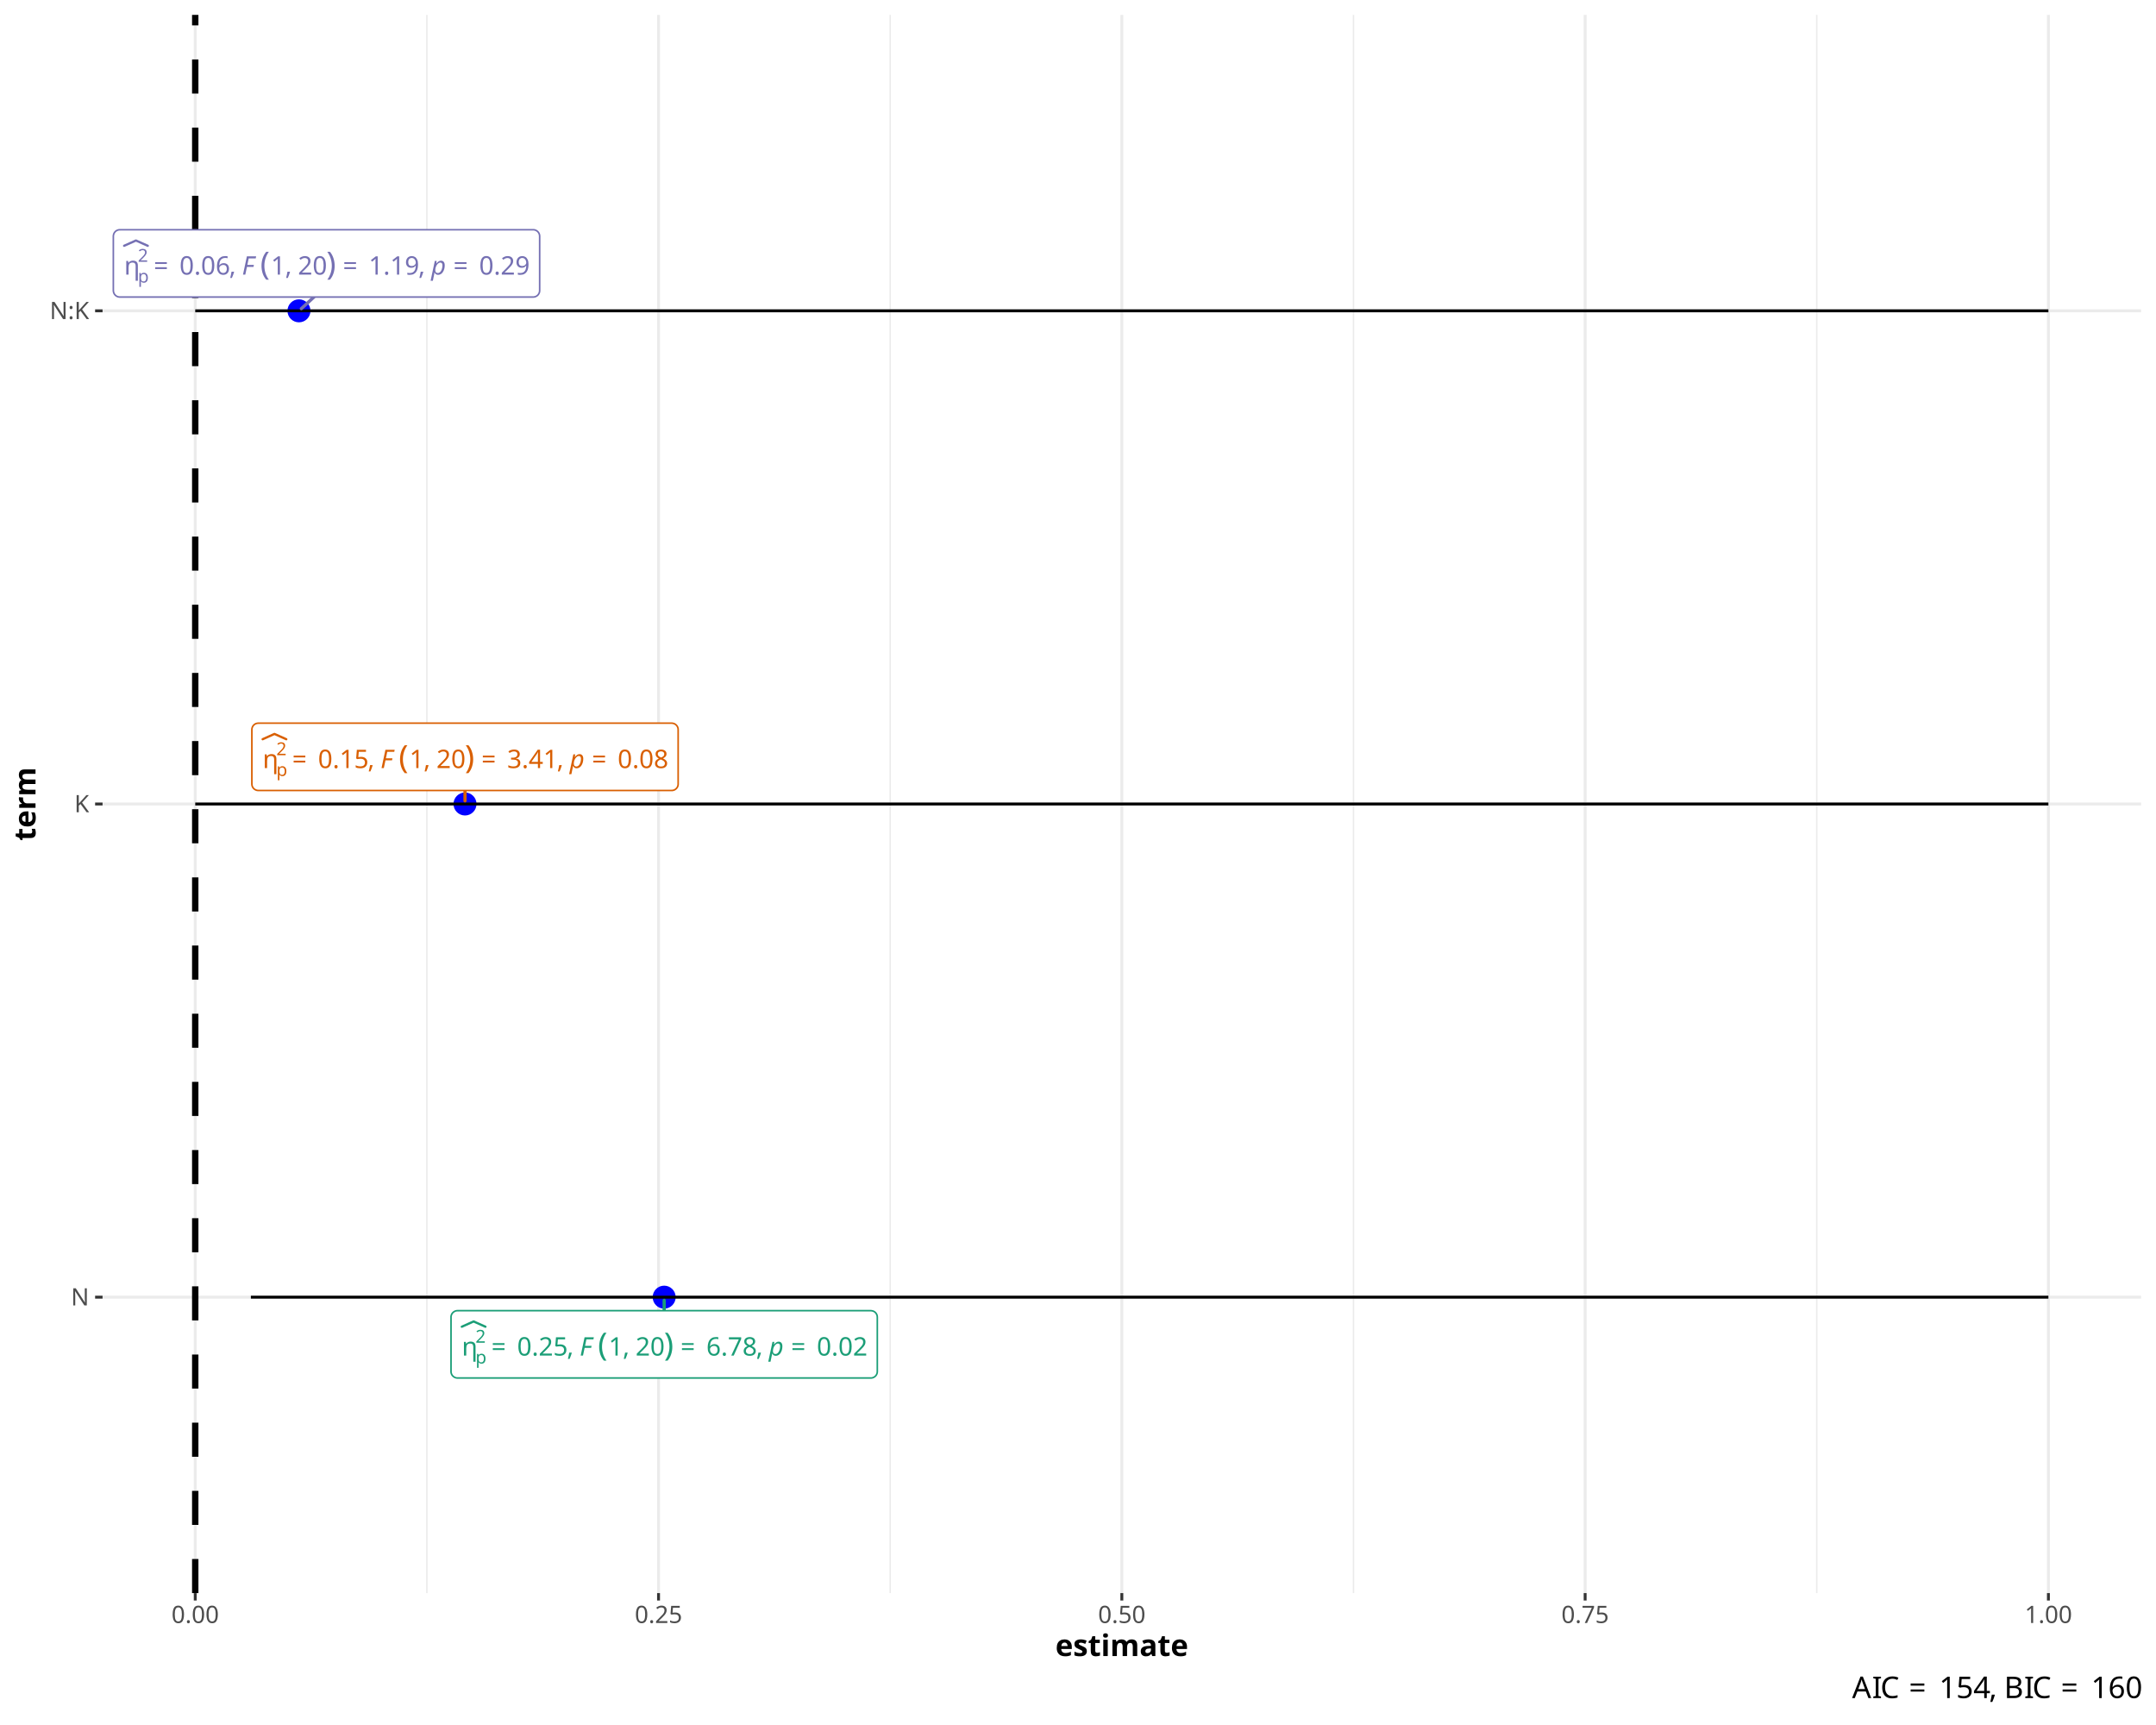
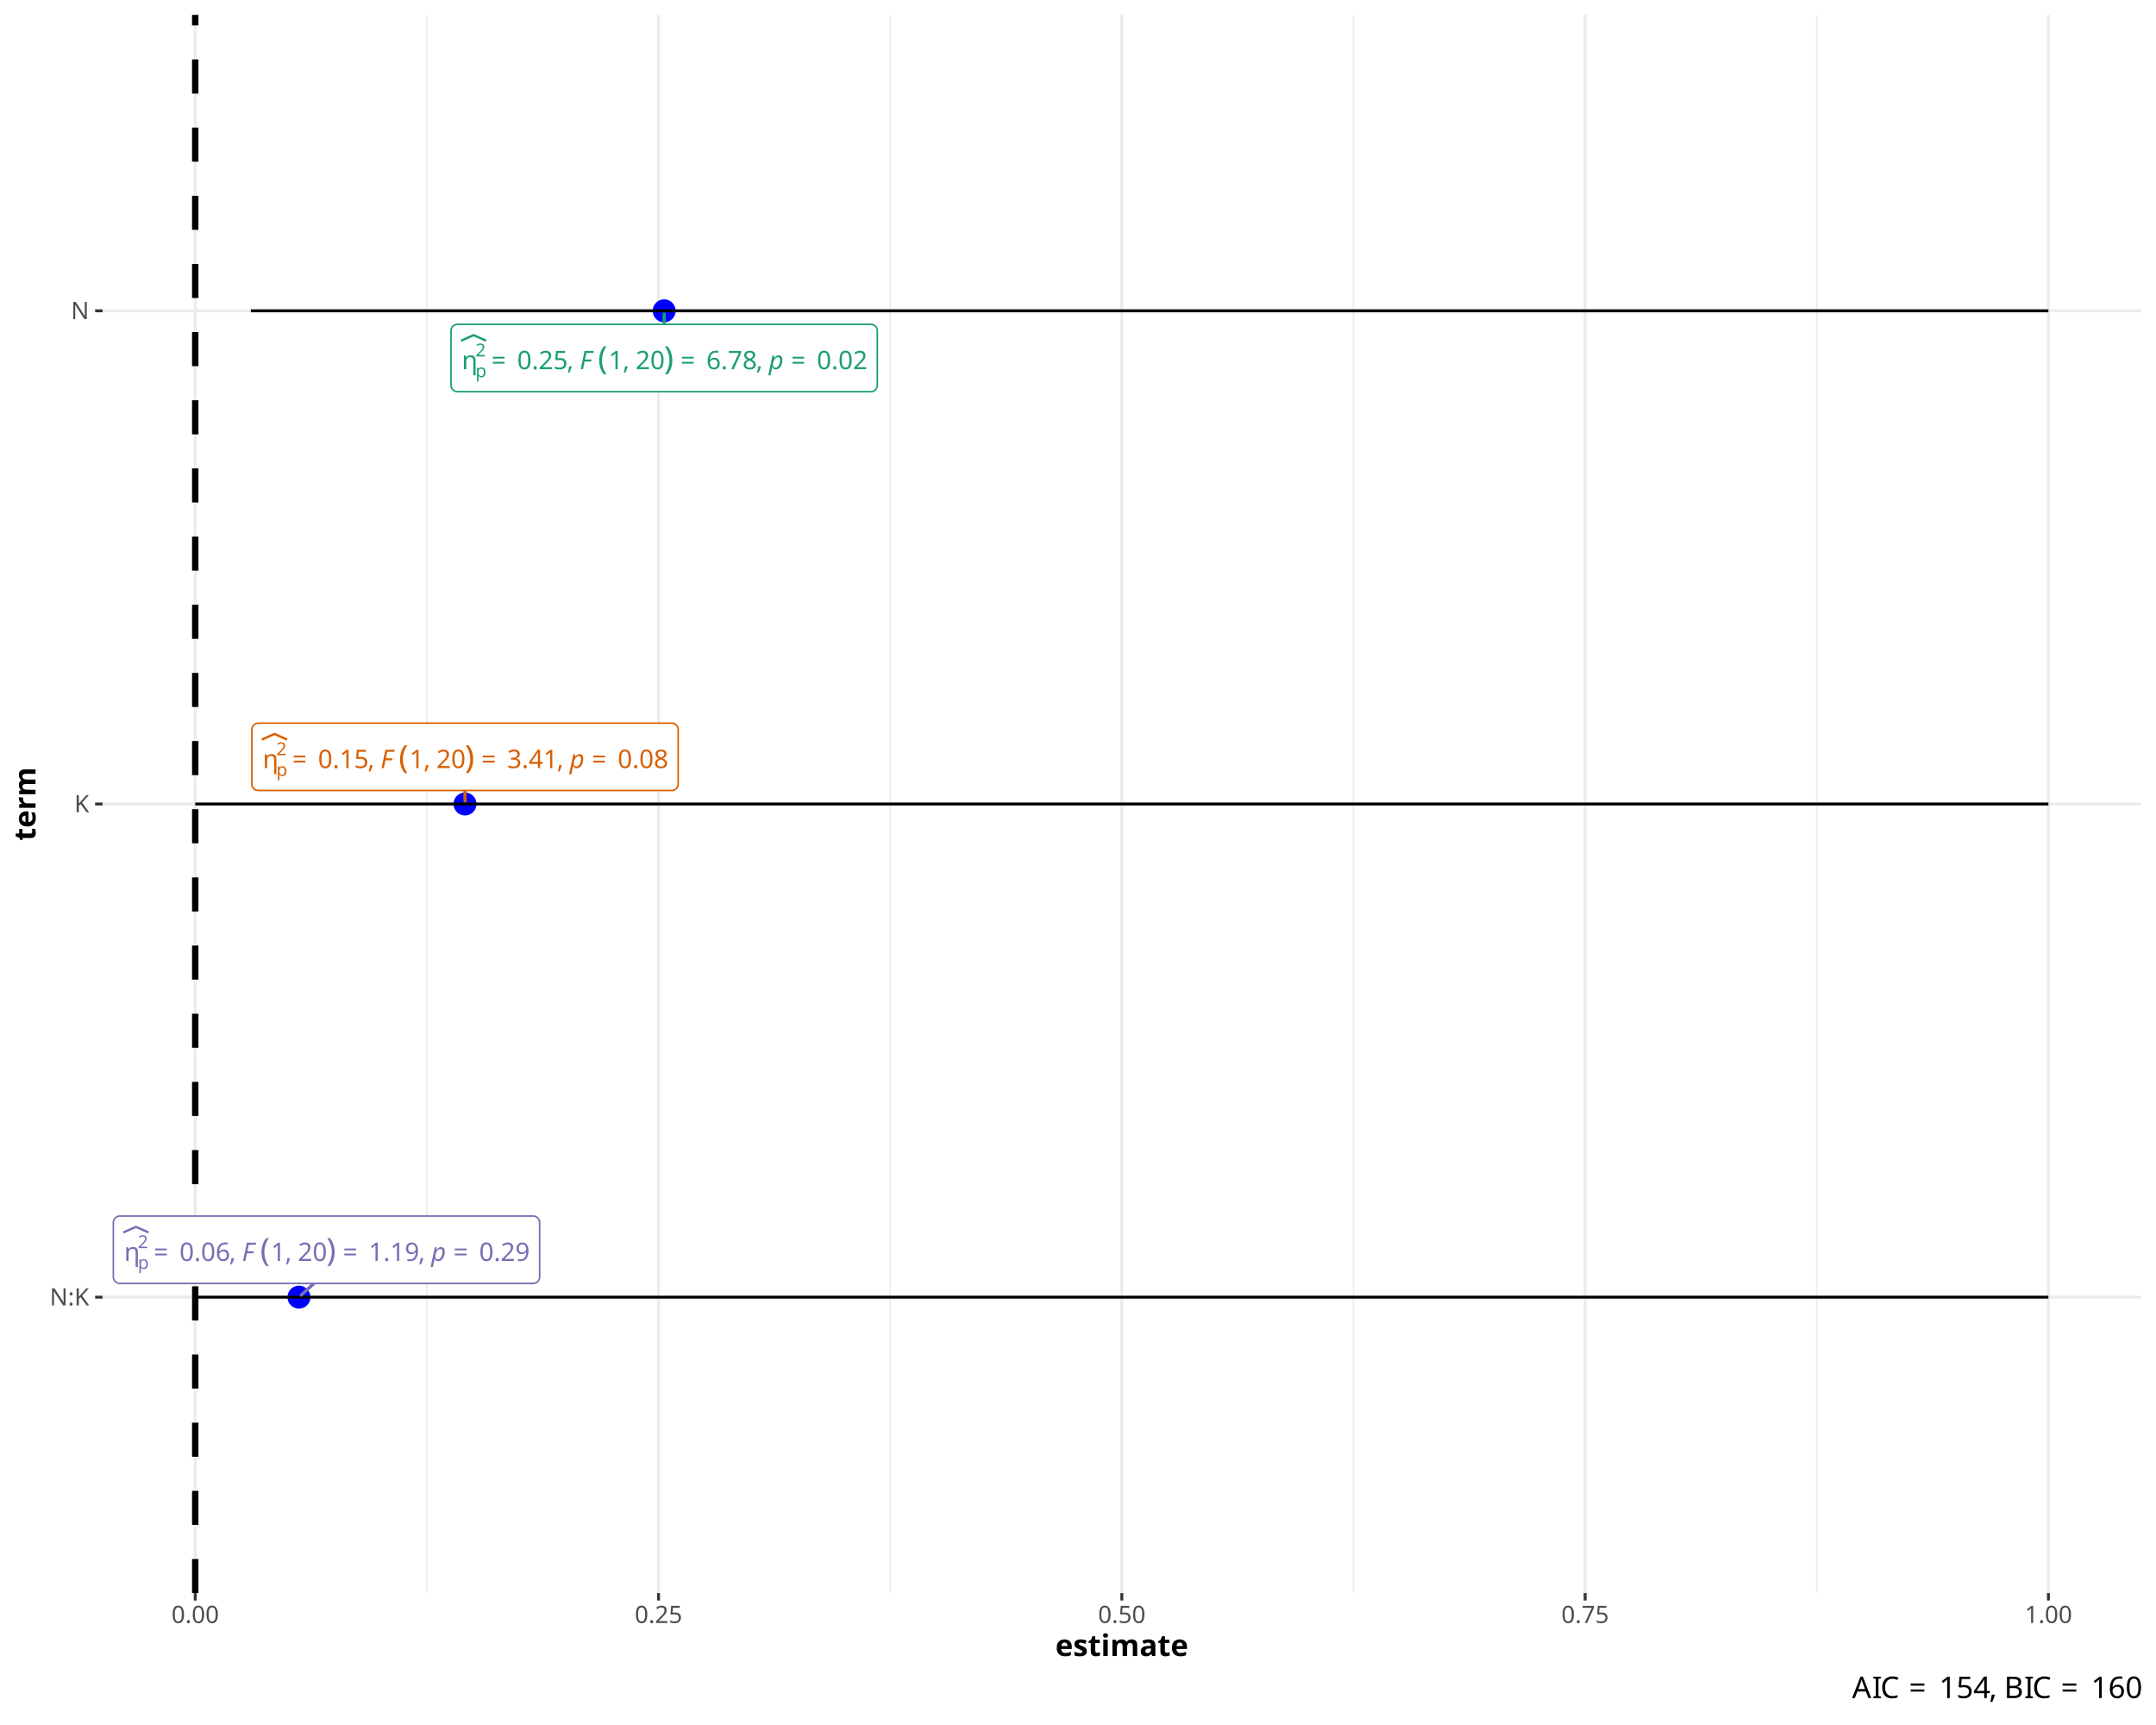
<svg xmlns="http://www.w3.org/2000/svg" class="svglite" data-engine-version="2.0" width="720.00pt" height="576.00pt" viewBox="0 0 720.00 576.00">
  <defs>
    <style type="text/css">
    .svglite line, .svglite polyline, .svglite polygon, .svglite path, .svglite rect, .svglite circle {
      fill: none;
      stroke: #000000;
      stroke-linecap: round;
      stroke-linejoin: round;
      stroke-miterlimit: 10.00;
    }
  </style>
  </defs>
  <rect width="100%" height="100%" style="stroke: none; fill: #FFFFFF;" />
  <defs>
    <clipPath id="cpMC4wMHw3MjAuMDB8MC4wMHw1NzYuMDA=">
      <rect x="0.00" y="0.00" width="720.00" height="576.00" />
    </clipPath>
  </defs>
  <g clip-path="url(#cpMC4wMHw3MjAuMDB8MC4wMHw1NzYuMDA=)">
    <rect x="0.00" y="0.00" width="720.00" height="576.00" style="stroke-width: 0.97; stroke: #FFFFFF; fill: #FFFFFF;" />
  </g>
  <defs>
    <clipPath id="cpMzQuMjV8NzE1LjAyfDQuOTh8NTMxLjk1">
      <rect x="34.25" y="4.98" width="680.77" height="526.97" />
    </clipPath>
  </defs>
  <g clip-path="url(#cpMzQuMjV8NzE1LjAyfDQuOTh8NTMxLjk1)">
    <rect x="34.25" y="4.98" width="680.77" height="526.97" style="stroke-width: 0.97; stroke: none; fill: #FFFFFF;" />
    <polyline points="142.56,531.95 142.56,4.98 " style="stroke-width: 0.48; stroke: #EBEBEB; stroke-linecap: butt;" />
    <polyline points="297.28,531.95 297.28,4.98 " style="stroke-width: 0.48; stroke: #EBEBEB; stroke-linecap: butt;" />
    <polyline points="452.00,531.95 452.00,4.98 " style="stroke-width: 0.48; stroke: #EBEBEB; stroke-linecap: butt;" />
    <polyline points="606.71,531.95 606.71,4.98 " style="stroke-width: 0.48; stroke: #EBEBEB; stroke-linecap: butt;" />
    <polyline points="34.25,433.14 715.02,433.14 " style="stroke-width: 0.97; stroke: #EBEBEB; stroke-linecap: butt;" />
    <polyline points="34.25,268.46 715.02,268.46 " style="stroke-width: 0.97; stroke: #EBEBEB; stroke-linecap: butt;" />
    <polyline points="34.25,103.79 715.02,103.79 " style="stroke-width: 0.97; stroke: #EBEBEB; stroke-linecap: butt;" />
    <polyline points="65.20,531.95 65.20,4.98 " style="stroke-width: 0.97; stroke: #EBEBEB; stroke-linecap: butt;" />
    <polyline points="219.92,531.95 219.92,4.98 " style="stroke-width: 0.97; stroke: #EBEBEB; stroke-linecap: butt;" />
    <polyline points="374.64,531.95 374.64,4.98 " style="stroke-width: 0.97; stroke: #EBEBEB; stroke-linecap: butt;" />
    <polyline points="529.36,531.95 529.36,4.98 " style="stroke-width: 0.97; stroke: #EBEBEB; stroke-linecap: butt;" />
    <polyline points="684.07,531.95 684.07,4.98 " style="stroke-width: 0.97; stroke: #EBEBEB; stroke-linecap: butt;" />
-     <circle cx="221.80" cy="433.14" r="3.52" style="stroke-width: 0.64; stroke: #0000FF; fill: #0000FF;" />
+     <circle cx="221.80" cy="103.79" r="3.52" style="stroke-width: 0.64; stroke: #0000FF; fill: #0000FF;" />
    <circle cx="155.29" cy="268.46" r="3.52" style="stroke-width: 0.64; stroke: #0000FF; fill: #0000FF;" />
-     <circle cx="99.84" cy="103.79" r="3.52" style="stroke-width: 0.64; stroke: #0000FF; fill: #0000FF;" />
-     <polyline points="684.07,433.14 684.07,433.14 " style="stroke-width: 0.97; stroke-linecap: butt;" />
-     <polyline points="684.07,433.14 83.78,433.14 " style="stroke-width: 0.97; stroke-linecap: butt;" />
-     <polyline points="83.78,433.14 83.78,433.14 " style="stroke-width: 0.97; stroke-linecap: butt;" />
+     <circle cx="99.84" cy="433.14" r="3.52" style="stroke-width: 0.64; stroke: #0000FF; fill: #0000FF;" />
+     <polyline points="684.07,103.79 684.07,103.79 " style="stroke-width: 0.97; stroke-linecap: butt;" />
+     <polyline points="684.07,103.79 83.78,103.79 " style="stroke-width: 0.97; stroke-linecap: butt;" />
+     <polyline points="83.78,103.79 83.78,103.79 " style="stroke-width: 0.97; stroke-linecap: butt;" />
    <polyline points="684.07,268.46 684.07,268.46 " style="stroke-width: 0.97; stroke-linecap: butt;" />
    <polyline points="684.07,268.46 65.20,268.46 " style="stroke-width: 0.97; stroke-linecap: butt;" />
    <polyline points="65.20,268.46 65.20,268.46 " style="stroke-width: 0.97; stroke-linecap: butt;" />
-     <polyline points="684.07,103.79 684.07,103.79 " style="stroke-width: 0.97; stroke-linecap: butt;" />
-     <polyline points="684.07,103.79 65.20,103.79 " style="stroke-width: 0.97; stroke-linecap: butt;" />
-     <polyline points="65.20,103.79 65.20,103.79 " style="stroke-width: 0.97; stroke-linecap: butt;" />
+     <polyline points="684.07,433.14 684.07,433.14 " style="stroke-width: 0.97; stroke-linecap: butt;" />
+     <polyline points="684.07,433.14 65.20,433.14 " style="stroke-width: 0.97; stroke-linecap: butt;" />
+     <polyline points="65.20,433.14 65.20,433.14 " style="stroke-width: 0.97; stroke-linecap: butt;" />
    <line x1="65.20" y1="531.95" x2="65.20" y2="4.98" style="stroke-width: 2.13; stroke-dasharray: 11.38,11.38; stroke-linecap: butt;" />
-     <line x1="221.80" y1="437.65" x2="221.80" y2="434.21" style="stroke-width: 1.07; stroke: #1B9E77;" />
+     <line x1="221.80" y1="108.30" x2="221.80" y2="104.85" style="stroke-width: 1.07; stroke: #1B9E77;" />
    <line x1="155.29" y1="263.95" x2="155.29" y2="267.40" style="stroke-width: 1.07; stroke: #D95F02;" />
-     <line x1="104.83" y1="99.19" x2="100.63" y2="103.06" style="stroke-width: 1.07; stroke: #7570B3;" />
-     <polygon points="152.78,460.13 290.82,460.13 290.73,460.13 291.08,460.12 291.42,460.05 291.75,459.92 292.05,459.75 292.32,459.53 292.55,459.27 292.73,458.98 292.87,458.66 292.95,458.32 292.98,457.97 292.98,457.97 292.98,439.81 292.98,439.81 292.95,439.46 292.87,439.13 292.73,438.81 292.55,438.51 292.32,438.25 292.05,438.03 291.75,437.86 291.42,437.74 291.08,437.67 290.82,437.65 152.78,437.65 153.04,437.67 152.69,437.65 152.34,437.69 152.01,437.79 151.70,437.94 151.41,438.14 151.16,438.38 150.95,438.66 150.79,438.96 150.68,439.29 150.62,439.64 150.62,439.81 150.62,457.97 150.62,457.80 150.62,458.15 150.68,458.49 150.79,458.82 150.95,459.13 151.16,459.40 151.41,459.64 151.70,459.84 152.01,459.99 152.34,460.09 152.69,460.13 " style="stroke-width: 0.53; stroke: #1B9E77; fill: #FFFFFF;" />
-     <text x="154.22" y="452.65" style="font-size: 8.54px; fill: #1B9E77; font-family: sans;" textLength="4.57px" lengthAdjust="spacingAndGlyphs">η</text>
-     <text x="158.79" y="455.29" style="font-size: 5.98px; fill: #1B9E77; font-family: sans;" textLength="3.32px" lengthAdjust="spacingAndGlyphs">p</text>
-     <text x="158.79" y="448.36" style="font-size: 5.98px; fill: #1B9E77; font-family: sans;" textLength="3.32px" lengthAdjust="spacingAndGlyphs">2</text>
-     <polyline points="154.22,443.01 158.16,441.25 162.11,443.01 " style="stroke-width: 0.75; stroke: #1B9E77;" />
-     <text x="164.09" y="452.65" style="font-size: 8.54px; fill: #1B9E77; font-family: sans;" textLength="6.63px" lengthAdjust="spacingAndGlyphs">=</text>
-     <text x="172.69" y="452.65" style="font-size: 8.54px; fill: #1B9E77; font-family: sans;" textLength="16.61px" lengthAdjust="spacingAndGlyphs">0.25</text>
-     <text x="189.31" y="452.65" style="font-size: 8.54px; fill: #1B9E77; font-family: sans;" textLength="2.14px" lengthAdjust="spacingAndGlyphs">,</text>
-     <text x="191.44" y="452.65" style="font-size: 8.54px; fill: #1B9E77; font-family: sans;" textLength="2.14px" lengthAdjust="spacingAndGlyphs"> </text>
-     <text x="193.58" y="452.65" style="font-size: 8.54px; font-style: italic; fill: #1B9E77; font-family: sans;" textLength="5.21px" lengthAdjust="spacingAndGlyphs">F</text>
-     <text x="199.67" y="452.65" style="font-size: 10.67px; fill: #1B9E77; font-family: sans;" textLength="3.55px" lengthAdjust="spacingAndGlyphs">(</text>
-     <text x="203.23" y="452.65" style="font-size: 8.54px; fill: #1B9E77; font-family: sans;" textLength="4.75px" lengthAdjust="spacingAndGlyphs">1</text>
-     <text x="207.97" y="452.65" style="font-size: 8.54px; fill: #1B9E77; font-family: sans;" textLength="2.14px" lengthAdjust="spacingAndGlyphs">,</text>
-     <text x="210.11" y="452.65" style="font-size: 8.54px; fill: #1B9E77; font-family: sans;" textLength="2.14px" lengthAdjust="spacingAndGlyphs"> </text>
-     <text x="212.24" y="452.65" style="font-size: 8.54px; fill: #1B9E77; font-family: sans;" textLength="9.50px" lengthAdjust="spacingAndGlyphs">20</text>
-     <text x="221.74" y="452.65" style="font-size: 10.67px; fill: #1B9E77; font-family: sans;" textLength="3.55px" lengthAdjust="spacingAndGlyphs">)</text>
-     <text x="227.26" y="452.65" style="font-size: 8.54px; fill: #1B9E77; font-family: sans;" textLength="6.63px" lengthAdjust="spacingAndGlyphs">=</text>
-     <text x="235.87" y="452.65" style="font-size: 8.54px; fill: #1B9E77; font-family: sans;" textLength="16.61px" lengthAdjust="spacingAndGlyphs">6.78</text>
-     <text x="252.48" y="452.65" style="font-size: 8.54px; fill: #1B9E77; font-family: sans;" textLength="2.14px" lengthAdjust="spacingAndGlyphs">,</text>
-     <text x="254.61" y="452.65" style="font-size: 8.54px; fill: #1B9E77; font-family: sans;" textLength="2.14px" lengthAdjust="spacingAndGlyphs"> </text>
-     <text x="256.75" y="452.65" style="font-size: 8.54px; font-style: italic; fill: #1B9E77; font-family: sans;" textLength="4.75px" lengthAdjust="spacingAndGlyphs">p</text>
-     <text x="264.16" y="452.65" style="font-size: 8.54px; fill: #1B9E77; font-family: sans;" textLength="6.63px" lengthAdjust="spacingAndGlyphs">=</text>
-     <text x="272.77" y="452.65" style="font-size: 8.54px; fill: #1B9E77; font-family: sans;" textLength="16.61px" lengthAdjust="spacingAndGlyphs">0.02</text>
+     <line x1="104.83" y1="428.54" x2="100.63" y2="432.42" style="stroke-width: 1.07; stroke: #7570B3;" />
+     <polygon points="152.78,130.78 290.82,130.78 290.73,130.78 291.08,130.76 291.42,130.69 291.75,130.57 292.05,130.40 292.32,130.18 292.55,129.92 292.73,129.62 292.87,129.30 292.95,128.96 292.98,128.62 292.98,128.62 292.98,110.46 292.98,110.46 292.95,110.11 292.87,109.77 292.73,109.45 292.55,109.16 292.32,108.90 292.05,108.68 291.75,108.51 291.42,108.38 291.08,108.31 290.82,108.30 152.78,108.30 153.04,108.31 152.69,108.30 152.34,108.34 152.01,108.44 151.70,108.59 151.41,108.78 151.16,109.03 150.95,109.30 150.79,109.61 150.68,109.94 150.62,110.28 150.62,110.46 150.62,128.62 150.62,128.44 150.62,128.79 150.68,129.13 150.79,129.46 150.95,129.77 151.16,130.05 151.41,130.29 151.70,130.49 152.01,130.64 152.34,130.73 152.69,130.78 " style="stroke-width: 0.53; stroke: #1B9E77; fill: #FFFFFF;" />
+     <text x="154.22" y="123.29" style="font-size: 8.54px; fill: #1B9E77; font-family: sans;" textLength="4.57px" lengthAdjust="spacingAndGlyphs">η</text>
+     <text x="158.79" y="125.94" style="font-size: 5.98px; fill: #1B9E77; font-family: sans;" textLength="3.32px" lengthAdjust="spacingAndGlyphs">p</text>
+     <text x="158.79" y="119.01" style="font-size: 5.98px; fill: #1B9E77; font-family: sans;" textLength="3.32px" lengthAdjust="spacingAndGlyphs">2</text>
+     <polyline points="154.22,113.66 158.16,111.90 162.11,113.66 " style="stroke-width: 0.75; stroke: #1B9E77;" />
+     <text x="164.09" y="123.29" style="font-size: 8.54px; fill: #1B9E77; font-family: sans;" textLength="6.63px" lengthAdjust="spacingAndGlyphs">=</text>
+     <text x="172.69" y="123.29" style="font-size: 8.54px; fill: #1B9E77; font-family: sans;" textLength="16.61px" lengthAdjust="spacingAndGlyphs">0.25</text>
+     <text x="189.31" y="123.29" style="font-size: 8.54px; fill: #1B9E77; font-family: sans;" textLength="2.14px" lengthAdjust="spacingAndGlyphs">,</text>
+     <text x="191.44" y="123.29" style="font-size: 8.54px; fill: #1B9E77; font-family: sans;" textLength="2.14px" lengthAdjust="spacingAndGlyphs"> </text>
+     <text x="193.58" y="123.29" style="font-size: 8.54px; font-style: italic; fill: #1B9E77; font-family: sans;" textLength="5.21px" lengthAdjust="spacingAndGlyphs">F</text>
+     <text x="199.67" y="123.29" style="font-size: 10.67px; fill: #1B9E77; font-family: sans;" textLength="3.55px" lengthAdjust="spacingAndGlyphs">(</text>
+     <text x="203.23" y="123.29" style="font-size: 8.54px; fill: #1B9E77; font-family: sans;" textLength="4.75px" lengthAdjust="spacingAndGlyphs">1</text>
+     <text x="207.97" y="123.29" style="font-size: 8.54px; fill: #1B9E77; font-family: sans;" textLength="2.14px" lengthAdjust="spacingAndGlyphs">,</text>
+     <text x="210.11" y="123.29" style="font-size: 8.54px; fill: #1B9E77; font-family: sans;" textLength="2.14px" lengthAdjust="spacingAndGlyphs"> </text>
+     <text x="212.24" y="123.29" style="font-size: 8.54px; fill: #1B9E77; font-family: sans;" textLength="9.50px" lengthAdjust="spacingAndGlyphs">20</text>
+     <text x="221.74" y="123.29" style="font-size: 10.67px; fill: #1B9E77; font-family: sans;" textLength="3.55px" lengthAdjust="spacingAndGlyphs">)</text>
+     <text x="227.26" y="123.29" style="font-size: 8.54px; fill: #1B9E77; font-family: sans;" textLength="6.63px" lengthAdjust="spacingAndGlyphs">=</text>
+     <text x="235.87" y="123.29" style="font-size: 8.54px; fill: #1B9E77; font-family: sans;" textLength="16.61px" lengthAdjust="spacingAndGlyphs">6.78</text>
+     <text x="252.48" y="123.29" style="font-size: 8.54px; fill: #1B9E77; font-family: sans;" textLength="2.14px" lengthAdjust="spacingAndGlyphs">,</text>
+     <text x="254.61" y="123.29" style="font-size: 8.54px; fill: #1B9E77; font-family: sans;" textLength="2.14px" lengthAdjust="spacingAndGlyphs"> </text>
+     <text x="256.75" y="123.29" style="font-size: 8.54px; font-style: italic; fill: #1B9E77; font-family: sans;" textLength="4.75px" lengthAdjust="spacingAndGlyphs">p</text>
+     <text x="264.16" y="123.29" style="font-size: 8.54px; fill: #1B9E77; font-family: sans;" textLength="6.63px" lengthAdjust="spacingAndGlyphs">=</text>
+     <text x="272.77" y="123.29" style="font-size: 8.54px; fill: #1B9E77; font-family: sans;" textLength="16.61px" lengthAdjust="spacingAndGlyphs">0.02</text>
    <polygon points="86.27,263.95 224.31,263.95 224.23,263.95 224.58,263.94 224.92,263.87 225.24,263.75 225.54,263.57 225.81,263.35 226.04,263.09 226.23,262.80 226.36,262.48 226.45,262.14 226.47,261.79 226.47,261.79 226.47,243.63 226.47,243.63 226.45,243.29 226.36,242.95 226.23,242.63 226.04,242.34 225.81,242.08 225.54,241.86 225.24,241.68 224.92,241.56 224.58,241.49 224.31,241.47 86.27,241.47 86.53,241.49 86.18,241.48 85.84,241.52 85.50,241.61 85.19,241.76 84.90,241.96 84.65,242.20 84.44,242.48 84.28,242.79 84.17,243.12 84.12,243.46 84.11,243.63 84.11,261.79 84.12,261.62 84.12,261.97 84.17,262.31 84.28,262.64 84.44,262.95 84.65,263.23 84.90,263.47 85.19,263.66 85.50,263.81 85.84,263.91 86.18,263.95 " style="stroke-width: 0.53; stroke: #D95F02; fill: #FFFFFF;" />
    <text x="87.71" y="256.47" style="font-size: 8.54px; fill: #D95F02; font-family: sans;" textLength="4.57px" lengthAdjust="spacingAndGlyphs">η</text>
    <text x="92.28" y="259.11" style="font-size: 5.98px; fill: #D95F02; font-family: sans;" textLength="3.32px" lengthAdjust="spacingAndGlyphs">p</text>
    <text x="92.28" y="252.18" style="font-size: 5.98px; fill: #D95F02; font-family: sans;" textLength="3.32px" lengthAdjust="spacingAndGlyphs">2</text>
    <polyline points="87.71,246.84 91.66,245.07 95.61,246.84 " style="stroke-width: 0.75; stroke: #D95F02;" />
    <text x="97.58" y="256.47" style="font-size: 8.54px; fill: #D95F02; font-family: sans;" textLength="6.63px" lengthAdjust="spacingAndGlyphs">=</text>
    <text x="106.19" y="256.47" style="font-size: 8.54px; fill: #D95F02; font-family: sans;" textLength="16.61px" lengthAdjust="spacingAndGlyphs">0.15</text>
    <text x="122.80" y="256.47" style="font-size: 8.54px; fill: #D95F02; font-family: sans;" textLength="2.14px" lengthAdjust="spacingAndGlyphs">,</text>
    <text x="124.94" y="256.47" style="font-size: 8.54px; fill: #D95F02; font-family: sans;" textLength="2.14px" lengthAdjust="spacingAndGlyphs"> </text>
    <text x="127.07" y="256.47" style="font-size: 8.54px; font-style: italic; fill: #D95F02; font-family: sans;" textLength="5.21px" lengthAdjust="spacingAndGlyphs">F</text>
    <text x="133.17" y="256.47" style="font-size: 10.67px; fill: #D95F02; font-family: sans;" textLength="3.55px" lengthAdjust="spacingAndGlyphs">(</text>
    <text x="136.72" y="256.47" style="font-size: 8.54px; fill: #D95F02; font-family: sans;" textLength="4.75px" lengthAdjust="spacingAndGlyphs">1</text>
    <text x="141.47" y="256.47" style="font-size: 8.54px; fill: #D95F02; font-family: sans;" textLength="2.14px" lengthAdjust="spacingAndGlyphs">,</text>
    <text x="143.60" y="256.47" style="font-size: 8.54px; fill: #D95F02; font-family: sans;" textLength="2.14px" lengthAdjust="spacingAndGlyphs"> </text>
    <text x="145.74" y="256.47" style="font-size: 8.54px; fill: #D95F02; font-family: sans;" textLength="9.50px" lengthAdjust="spacingAndGlyphs">20</text>
    <text x="155.23" y="256.47" style="font-size: 10.67px; fill: #D95F02; font-family: sans;" textLength="3.55px" lengthAdjust="spacingAndGlyphs">)</text>
    <text x="160.76" y="256.47" style="font-size: 8.54px; fill: #D95F02; font-family: sans;" textLength="6.63px" lengthAdjust="spacingAndGlyphs">=</text>
    <text x="169.36" y="256.47" style="font-size: 8.54px; fill: #D95F02; font-family: sans;" textLength="16.61px" lengthAdjust="spacingAndGlyphs">3.41</text>
    <text x="185.97" y="256.47" style="font-size: 8.54px; fill: #D95F02; font-family: sans;" textLength="2.14px" lengthAdjust="spacingAndGlyphs">,</text>
    <text x="188.11" y="256.47" style="font-size: 8.54px; fill: #D95F02; font-family: sans;" textLength="2.14px" lengthAdjust="spacingAndGlyphs"> </text>
    <text x="190.25" y="256.47" style="font-size: 8.54px; font-style: italic; fill: #D95F02; font-family: sans;" textLength="4.75px" lengthAdjust="spacingAndGlyphs">p</text>
    <text x="197.66" y="256.47" style="font-size: 8.54px; fill: #D95F02; font-family: sans;" textLength="6.63px" lengthAdjust="spacingAndGlyphs">=</text>
    <text x="206.26" y="256.47" style="font-size: 8.54px; fill: #D95F02; font-family: sans;" textLength="16.61px" lengthAdjust="spacingAndGlyphs">0.08</text>
-     <polygon points="40.01,99.19 178.06,99.19 177.97,99.19 178.32,99.17 178.66,99.10 178.98,98.98 179.28,98.81 179.55,98.59 179.78,98.33 179.97,98.03 180.11,97.71 180.19,97.37 180.22,97.03 180.22,97.03 180.22,78.87 180.22,78.87 180.19,78.52 180.11,78.18 179.97,77.86 179.78,77.57 179.55,77.31 179.28,77.09 178.98,76.92 178.66,76.79 178.32,76.72 178.06,76.71 40.01,76.71 40.27,76.72 39.93,76.71 39.58,76.75 39.25,76.85 38.93,77.00 38.65,77.19 38.40,77.43 38.19,77.71 38.03,78.02 37.92,78.35 37.86,78.69 37.85,78.87 37.85,97.03 37.86,96.85 37.86,97.20 37.92,97.54 38.03,97.87 38.19,98.18 38.40,98.46 38.65,98.70 38.93,98.90 39.25,99.05 39.58,99.14 39.93,99.19 " style="stroke-width: 0.53; stroke: #7570B3; fill: #FFFFFF;" />
-     <text x="41.45" y="91.70" style="font-size: 8.54px; fill: #7570B3; font-family: sans;" textLength="4.57px" lengthAdjust="spacingAndGlyphs">η</text>
-     <text x="46.03" y="94.35" style="font-size: 5.98px; fill: #7570B3; font-family: sans;" textLength="3.32px" lengthAdjust="spacingAndGlyphs">p</text>
-     <text x="46.03" y="87.42" style="font-size: 5.98px; fill: #7570B3; font-family: sans;" textLength="3.32px" lengthAdjust="spacingAndGlyphs">2</text>
-     <polyline points="41.45,82.07 45.40,80.31 49.35,82.07 " style="stroke-width: 0.75; stroke: #7570B3;" />
-     <text x="51.33" y="91.70" style="font-size: 8.54px; fill: #7570B3; font-family: sans;" textLength="6.63px" lengthAdjust="spacingAndGlyphs">=</text>
-     <text x="59.93" y="91.70" style="font-size: 8.54px; fill: #7570B3; font-family: sans;" textLength="16.61px" lengthAdjust="spacingAndGlyphs">0.06</text>
-     <text x="76.54" y="91.70" style="font-size: 8.54px; fill: #7570B3; font-family: sans;" textLength="2.14px" lengthAdjust="spacingAndGlyphs">,</text>
-     <text x="78.68" y="91.70" style="font-size: 8.54px; fill: #7570B3; font-family: sans;" textLength="2.14px" lengthAdjust="spacingAndGlyphs"> </text>
-     <text x="80.81" y="91.70" style="font-size: 8.54px; font-style: italic; fill: #7570B3; font-family: sans;" textLength="5.21px" lengthAdjust="spacingAndGlyphs">F</text>
-     <text x="86.91" y="91.70" style="font-size: 10.67px; fill: #7570B3; font-family: sans;" textLength="3.55px" lengthAdjust="spacingAndGlyphs">(</text>
-     <text x="90.46" y="91.70" style="font-size: 8.54px; fill: #7570B3; font-family: sans;" textLength="4.75px" lengthAdjust="spacingAndGlyphs">1</text>
-     <text x="95.21" y="91.70" style="font-size: 8.54px; fill: #7570B3; font-family: sans;" textLength="2.14px" lengthAdjust="spacingAndGlyphs">,</text>
-     <text x="97.35" y="91.70" style="font-size: 8.54px; fill: #7570B3; font-family: sans;" textLength="2.14px" lengthAdjust="spacingAndGlyphs"> </text>
-     <text x="99.48" y="91.70" style="font-size: 8.54px; fill: #7570B3; font-family: sans;" textLength="9.50px" lengthAdjust="spacingAndGlyphs">20</text>
-     <text x="108.98" y="91.70" style="font-size: 10.67px; fill: #7570B3; font-family: sans;" textLength="3.55px" lengthAdjust="spacingAndGlyphs">)</text>
-     <text x="114.50" y="91.70" style="font-size: 8.54px; fill: #7570B3; font-family: sans;" textLength="6.63px" lengthAdjust="spacingAndGlyphs">=</text>
-     <text x="123.10" y="91.70" style="font-size: 8.54px; fill: #7570B3; font-family: sans;" textLength="16.61px" lengthAdjust="spacingAndGlyphs">1.19</text>
-     <text x="139.72" y="91.70" style="font-size: 8.54px; fill: #7570B3; font-family: sans;" textLength="2.14px" lengthAdjust="spacingAndGlyphs">,</text>
-     <text x="141.85" y="91.70" style="font-size: 8.54px; fill: #7570B3; font-family: sans;" textLength="2.14px" lengthAdjust="spacingAndGlyphs"> </text>
-     <text x="143.99" y="91.70" style="font-size: 8.54px; font-style: italic; fill: #7570B3; font-family: sans;" textLength="4.75px" lengthAdjust="spacingAndGlyphs">p</text>
-     <text x="151.40" y="91.70" style="font-size: 8.54px; fill: #7570B3; font-family: sans;" textLength="6.63px" lengthAdjust="spacingAndGlyphs">=</text>
-     <text x="160.00" y="91.70" style="font-size: 8.54px; fill: #7570B3; font-family: sans;" textLength="16.61px" lengthAdjust="spacingAndGlyphs">0.29</text>
+     <polygon points="40.01,428.54 178.06,428.54 177.97,428.54 178.32,428.53 178.66,428.46 178.98,428.33 179.28,428.16 179.55,427.94 179.78,427.68 179.97,427.39 180.11,427.07 180.19,426.73 180.22,426.38 180.22,426.38 180.22,408.22 180.22,408.22 180.19,407.87 180.11,407.54 179.97,407.22 179.78,406.92 179.55,406.66 179.28,406.44 178.98,406.27 178.66,406.15 178.32,406.08 178.06,406.06 40.01,406.06 40.27,406.08 39.93,406.06 39.58,406.10 39.25,406.20 38.93,406.35 38.65,406.55 38.40,406.79 38.19,407.07 38.03,407.37 37.92,407.70 37.86,408.05 37.85,408.22 37.85,426.38 37.86,426.21 37.86,426.56 37.92,426.90 38.03,427.23 38.19,427.54 38.40,427.81 38.65,428.05 38.93,428.25 39.25,428.40 39.58,428.50 39.93,428.54 " style="stroke-width: 0.53; stroke: #7570B3; fill: #FFFFFF;" />
+     <text x="41.45" y="421.06" style="font-size: 8.54px; fill: #7570B3; font-family: sans;" textLength="4.57px" lengthAdjust="spacingAndGlyphs">η</text>
+     <text x="46.03" y="423.70" style="font-size: 5.98px; fill: #7570B3; font-family: sans;" textLength="3.32px" lengthAdjust="spacingAndGlyphs">p</text>
+     <text x="46.03" y="416.77" style="font-size: 5.98px; fill: #7570B3; font-family: sans;" textLength="3.32px" lengthAdjust="spacingAndGlyphs">2</text>
+     <polyline points="41.45,411.42 45.40,409.66 49.35,411.42 " style="stroke-width: 0.75; stroke: #7570B3;" />
+     <text x="51.33" y="421.06" style="font-size: 8.54px; fill: #7570B3; font-family: sans;" textLength="6.63px" lengthAdjust="spacingAndGlyphs">=</text>
+     <text x="59.93" y="421.06" style="font-size: 8.54px; fill: #7570B3; font-family: sans;" textLength="16.61px" lengthAdjust="spacingAndGlyphs">0.06</text>
+     <text x="76.54" y="421.06" style="font-size: 8.54px; fill: #7570B3; font-family: sans;" textLength="2.14px" lengthAdjust="spacingAndGlyphs">,</text>
+     <text x="78.68" y="421.06" style="font-size: 8.54px; fill: #7570B3; font-family: sans;" textLength="2.14px" lengthAdjust="spacingAndGlyphs"> </text>
+     <text x="80.81" y="421.06" style="font-size: 8.54px; font-style: italic; fill: #7570B3; font-family: sans;" textLength="5.21px" lengthAdjust="spacingAndGlyphs">F</text>
+     <text x="86.91" y="421.06" style="font-size: 10.67px; fill: #7570B3; font-family: sans;" textLength="3.55px" lengthAdjust="spacingAndGlyphs">(</text>
+     <text x="90.46" y="421.06" style="font-size: 8.54px; fill: #7570B3; font-family: sans;" textLength="4.75px" lengthAdjust="spacingAndGlyphs">1</text>
+     <text x="95.21" y="421.06" style="font-size: 8.54px; fill: #7570B3; font-family: sans;" textLength="2.14px" lengthAdjust="spacingAndGlyphs">,</text>
+     <text x="97.35" y="421.06" style="font-size: 8.54px; fill: #7570B3; font-family: sans;" textLength="2.14px" lengthAdjust="spacingAndGlyphs"> </text>
+     <text x="99.48" y="421.06" style="font-size: 8.54px; fill: #7570B3; font-family: sans;" textLength="9.50px" lengthAdjust="spacingAndGlyphs">20</text>
+     <text x="108.98" y="421.06" style="font-size: 10.67px; fill: #7570B3; font-family: sans;" textLength="3.55px" lengthAdjust="spacingAndGlyphs">)</text>
+     <text x="114.50" y="421.06" style="font-size: 8.54px; fill: #7570B3; font-family: sans;" textLength="6.63px" lengthAdjust="spacingAndGlyphs">=</text>
+     <text x="123.10" y="421.06" style="font-size: 8.54px; fill: #7570B3; font-family: sans;" textLength="16.61px" lengthAdjust="spacingAndGlyphs">1.19</text>
+     <text x="139.72" y="421.06" style="font-size: 8.54px; fill: #7570B3; font-family: sans;" textLength="2.14px" lengthAdjust="spacingAndGlyphs">,</text>
+     <text x="141.85" y="421.06" style="font-size: 8.54px; fill: #7570B3; font-family: sans;" textLength="2.14px" lengthAdjust="spacingAndGlyphs"> </text>
+     <text x="143.99" y="421.06" style="font-size: 8.54px; font-style: italic; fill: #7570B3; font-family: sans;" textLength="4.75px" lengthAdjust="spacingAndGlyphs">p</text>
+     <text x="151.40" y="421.06" style="font-size: 8.54px; fill: #7570B3; font-family: sans;" textLength="6.63px" lengthAdjust="spacingAndGlyphs">=</text>
+     <text x="160.00" y="421.06" style="font-size: 8.54px; fill: #7570B3; font-family: sans;" textLength="16.61px" lengthAdjust="spacingAndGlyphs">0.29</text>
  </g>
  <g clip-path="url(#cpMC4wMHw3MjAuMDB8MC4wMHw1NzYuMDA=)">
-     <text x="29.77" y="435.89" text-anchor="end" style="font-size: 8.00px; fill: #4D4D4D; font-family: sans;" textLength="5.78px" lengthAdjust="spacingAndGlyphs">N</text>
+     <text x="29.77" y="435.89" text-anchor="end" style="font-size: 8.00px; fill: #4D4D4D; font-family: sans;" textLength="13.34px" lengthAdjust="spacingAndGlyphs">N:K</text>
    <text x="29.77" y="271.22" text-anchor="end" style="font-size: 8.00px; fill: #4D4D4D; font-family: sans;" textLength="5.34px" lengthAdjust="spacingAndGlyphs">K</text>
-     <text x="29.77" y="106.54" text-anchor="end" style="font-size: 8.00px; fill: #4D4D4D; font-family: sans;" textLength="13.34px" lengthAdjust="spacingAndGlyphs">N:K</text>
+     <text x="29.77" y="106.54" text-anchor="end" style="font-size: 8.00px; fill: #4D4D4D; font-family: sans;" textLength="5.78px" lengthAdjust="spacingAndGlyphs">N</text>
    <polyline points="31.76,433.14 34.25,433.14 " style="stroke-width: 0.97; stroke: #333333; stroke-linecap: butt;" />
    <polyline points="31.76,268.46 34.25,268.46 " style="stroke-width: 0.97; stroke: #333333; stroke-linecap: butt;" />
    <polyline points="31.76,103.79 34.25,103.79 " style="stroke-width: 0.97; stroke: #333333; stroke-linecap: butt;" />
    <polyline points="65.20,534.44 65.20,531.95 " style="stroke-width: 0.97; stroke: #333333; stroke-linecap: butt;" />
    <polyline points="219.92,534.44 219.92,531.95 " style="stroke-width: 0.97; stroke: #333333; stroke-linecap: butt;" />
    <polyline points="374.64,534.44 374.64,531.95 " style="stroke-width: 0.97; stroke: #333333; stroke-linecap: butt;" />
    <polyline points="529.36,534.44 529.36,531.95 " style="stroke-width: 0.97; stroke: #333333; stroke-linecap: butt;" />
    <polyline points="684.07,534.44 684.07,531.95 " style="stroke-width: 0.97; stroke: #333333; stroke-linecap: butt;" />
    <text x="65.20" y="541.94" text-anchor="middle" style="font-size: 8.00px; fill: #4D4D4D; font-family: sans;" textLength="15.57px" lengthAdjust="spacingAndGlyphs">0.00</text>
    <text x="219.92" y="541.94" text-anchor="middle" style="font-size: 8.00px; fill: #4D4D4D; font-family: sans;" textLength="15.57px" lengthAdjust="spacingAndGlyphs">0.25</text>
    <text x="374.64" y="541.94" text-anchor="middle" style="font-size: 8.00px; fill: #4D4D4D; font-family: sans;" textLength="15.57px" lengthAdjust="spacingAndGlyphs">0.50</text>
    <text x="529.36" y="541.94" text-anchor="middle" style="font-size: 8.00px; fill: #4D4D4D; font-family: sans;" textLength="15.57px" lengthAdjust="spacingAndGlyphs">0.75</text>
    <text x="684.07" y="541.94" text-anchor="middle" style="font-size: 8.00px; fill: #4D4D4D; font-family: sans;" textLength="15.57px" lengthAdjust="spacingAndGlyphs">1.00</text>
    <text x="374.64" y="552.97" text-anchor="middle" style="font-size: 10.00px; font-weight: bold; font-family: sans;" textLength="37.80px" lengthAdjust="spacingAndGlyphs">estimate</text>
    <text transform="translate(11.86,268.46) rotate(-90)" text-anchor="middle" style="font-size: 10.00px; font-weight: bold; font-family: sans;" textLength="20.00px" lengthAdjust="spacingAndGlyphs">term</text>
    <text x="618.51" y="567.01" style="font-size: 10.00px; font-family: sans;" textLength="6.67px" lengthAdjust="spacingAndGlyphs">A</text>
    <text x="625.18" y="567.01" style="font-size: 10.00px; font-family: sans;" textLength="2.78px" lengthAdjust="spacingAndGlyphs">I</text>
    <text x="627.96" y="567.01" style="font-size: 10.00px; font-family: sans;" textLength="7.22px" lengthAdjust="spacingAndGlyphs">C</text>
    <text x="637.50" y="567.01" style="font-size: 10.00px; font-family: sans;" textLength="7.76px" lengthAdjust="spacingAndGlyphs">=</text>
    <text x="647.57" y="567.01" style="font-size: 10.00px; font-family: sans;" textLength="16.69px" lengthAdjust="spacingAndGlyphs">154</text>
    <text x="664.26" y="567.01" style="font-size: 10.00px; font-family: sans;" textLength="2.50px" lengthAdjust="spacingAndGlyphs">,</text>
    <text x="666.76" y="567.01" style="font-size: 10.00px; font-family: sans;" textLength="2.50px" lengthAdjust="spacingAndGlyphs"> </text>
    <text x="669.26" y="567.01" style="font-size: 10.00px; font-family: sans;" textLength="6.67px" lengthAdjust="spacingAndGlyphs">B</text>
    <text x="675.94" y="567.01" style="font-size: 10.00px; font-family: sans;" textLength="2.78px" lengthAdjust="spacingAndGlyphs">I</text>
    <text x="678.71" y="567.01" style="font-size: 10.00px; font-family: sans;" textLength="7.22px" lengthAdjust="spacingAndGlyphs">C</text>
    <text x="688.25" y="567.01" style="font-size: 10.00px; font-family: sans;" textLength="7.76px" lengthAdjust="spacingAndGlyphs">=</text>
    <text x="698.33" y="567.01" style="font-size: 10.00px; font-family: sans;" textLength="16.69px" lengthAdjust="spacingAndGlyphs">160</text>
  </g>
</svg>
